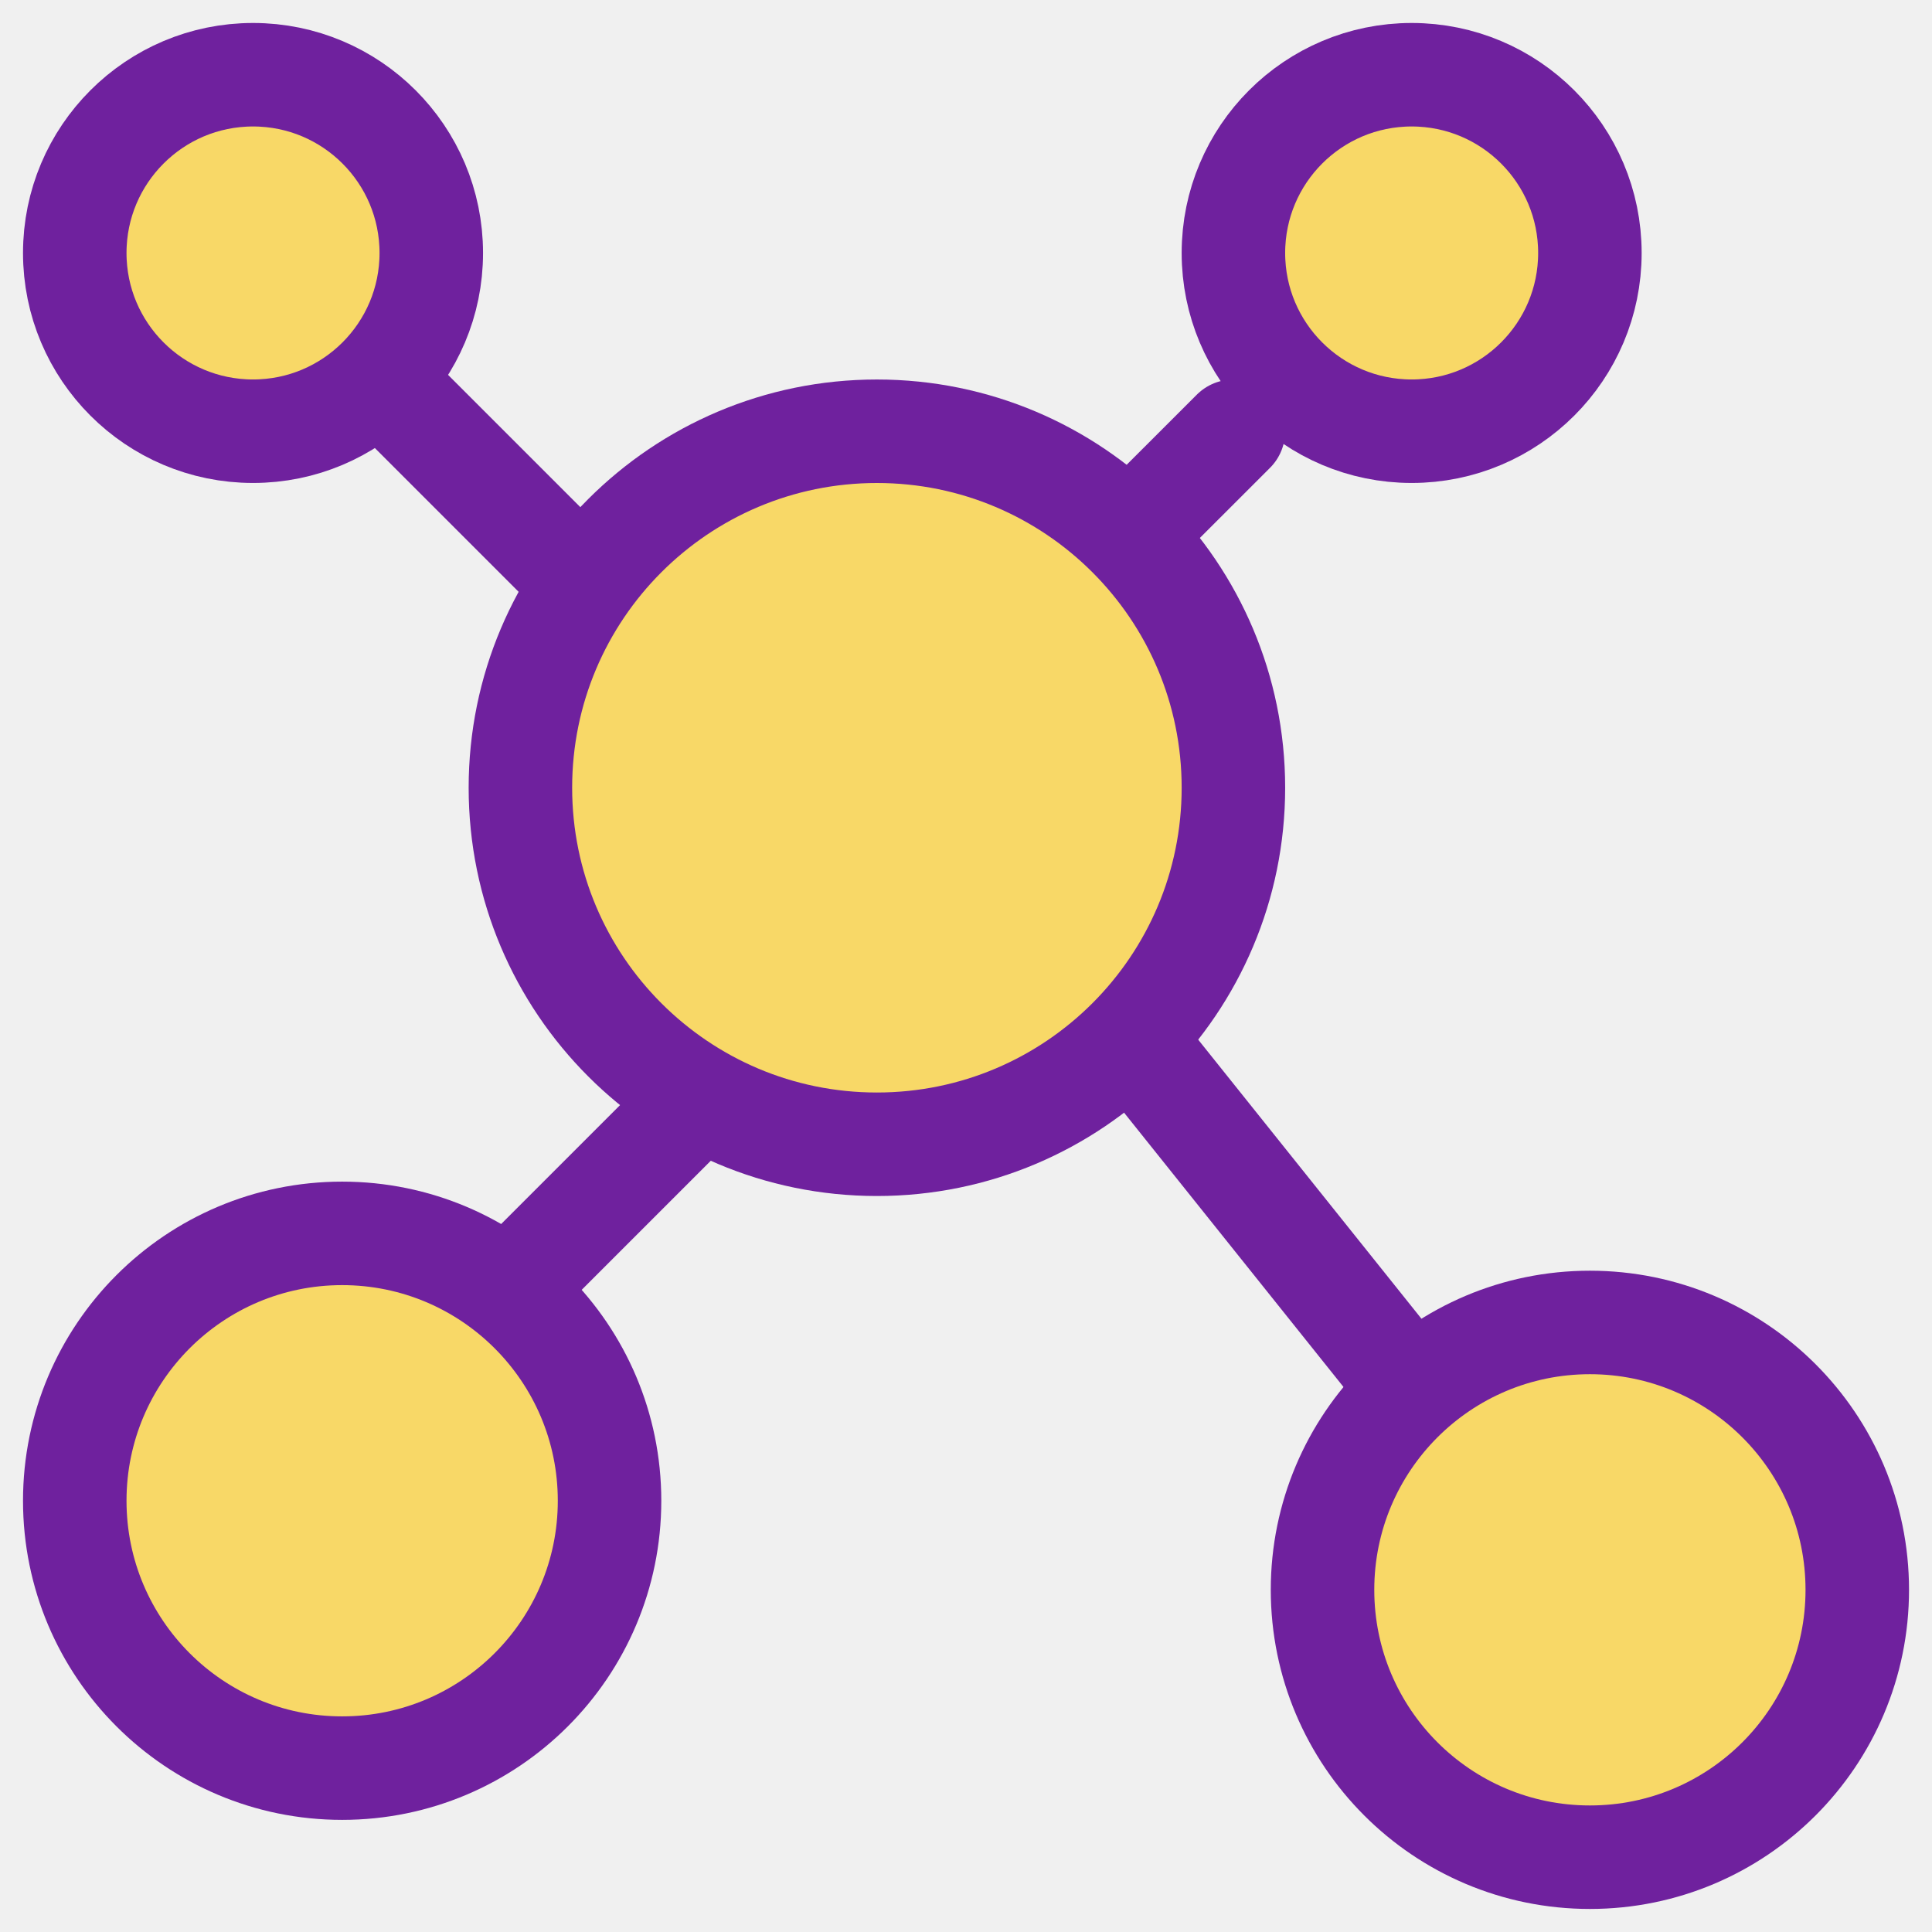
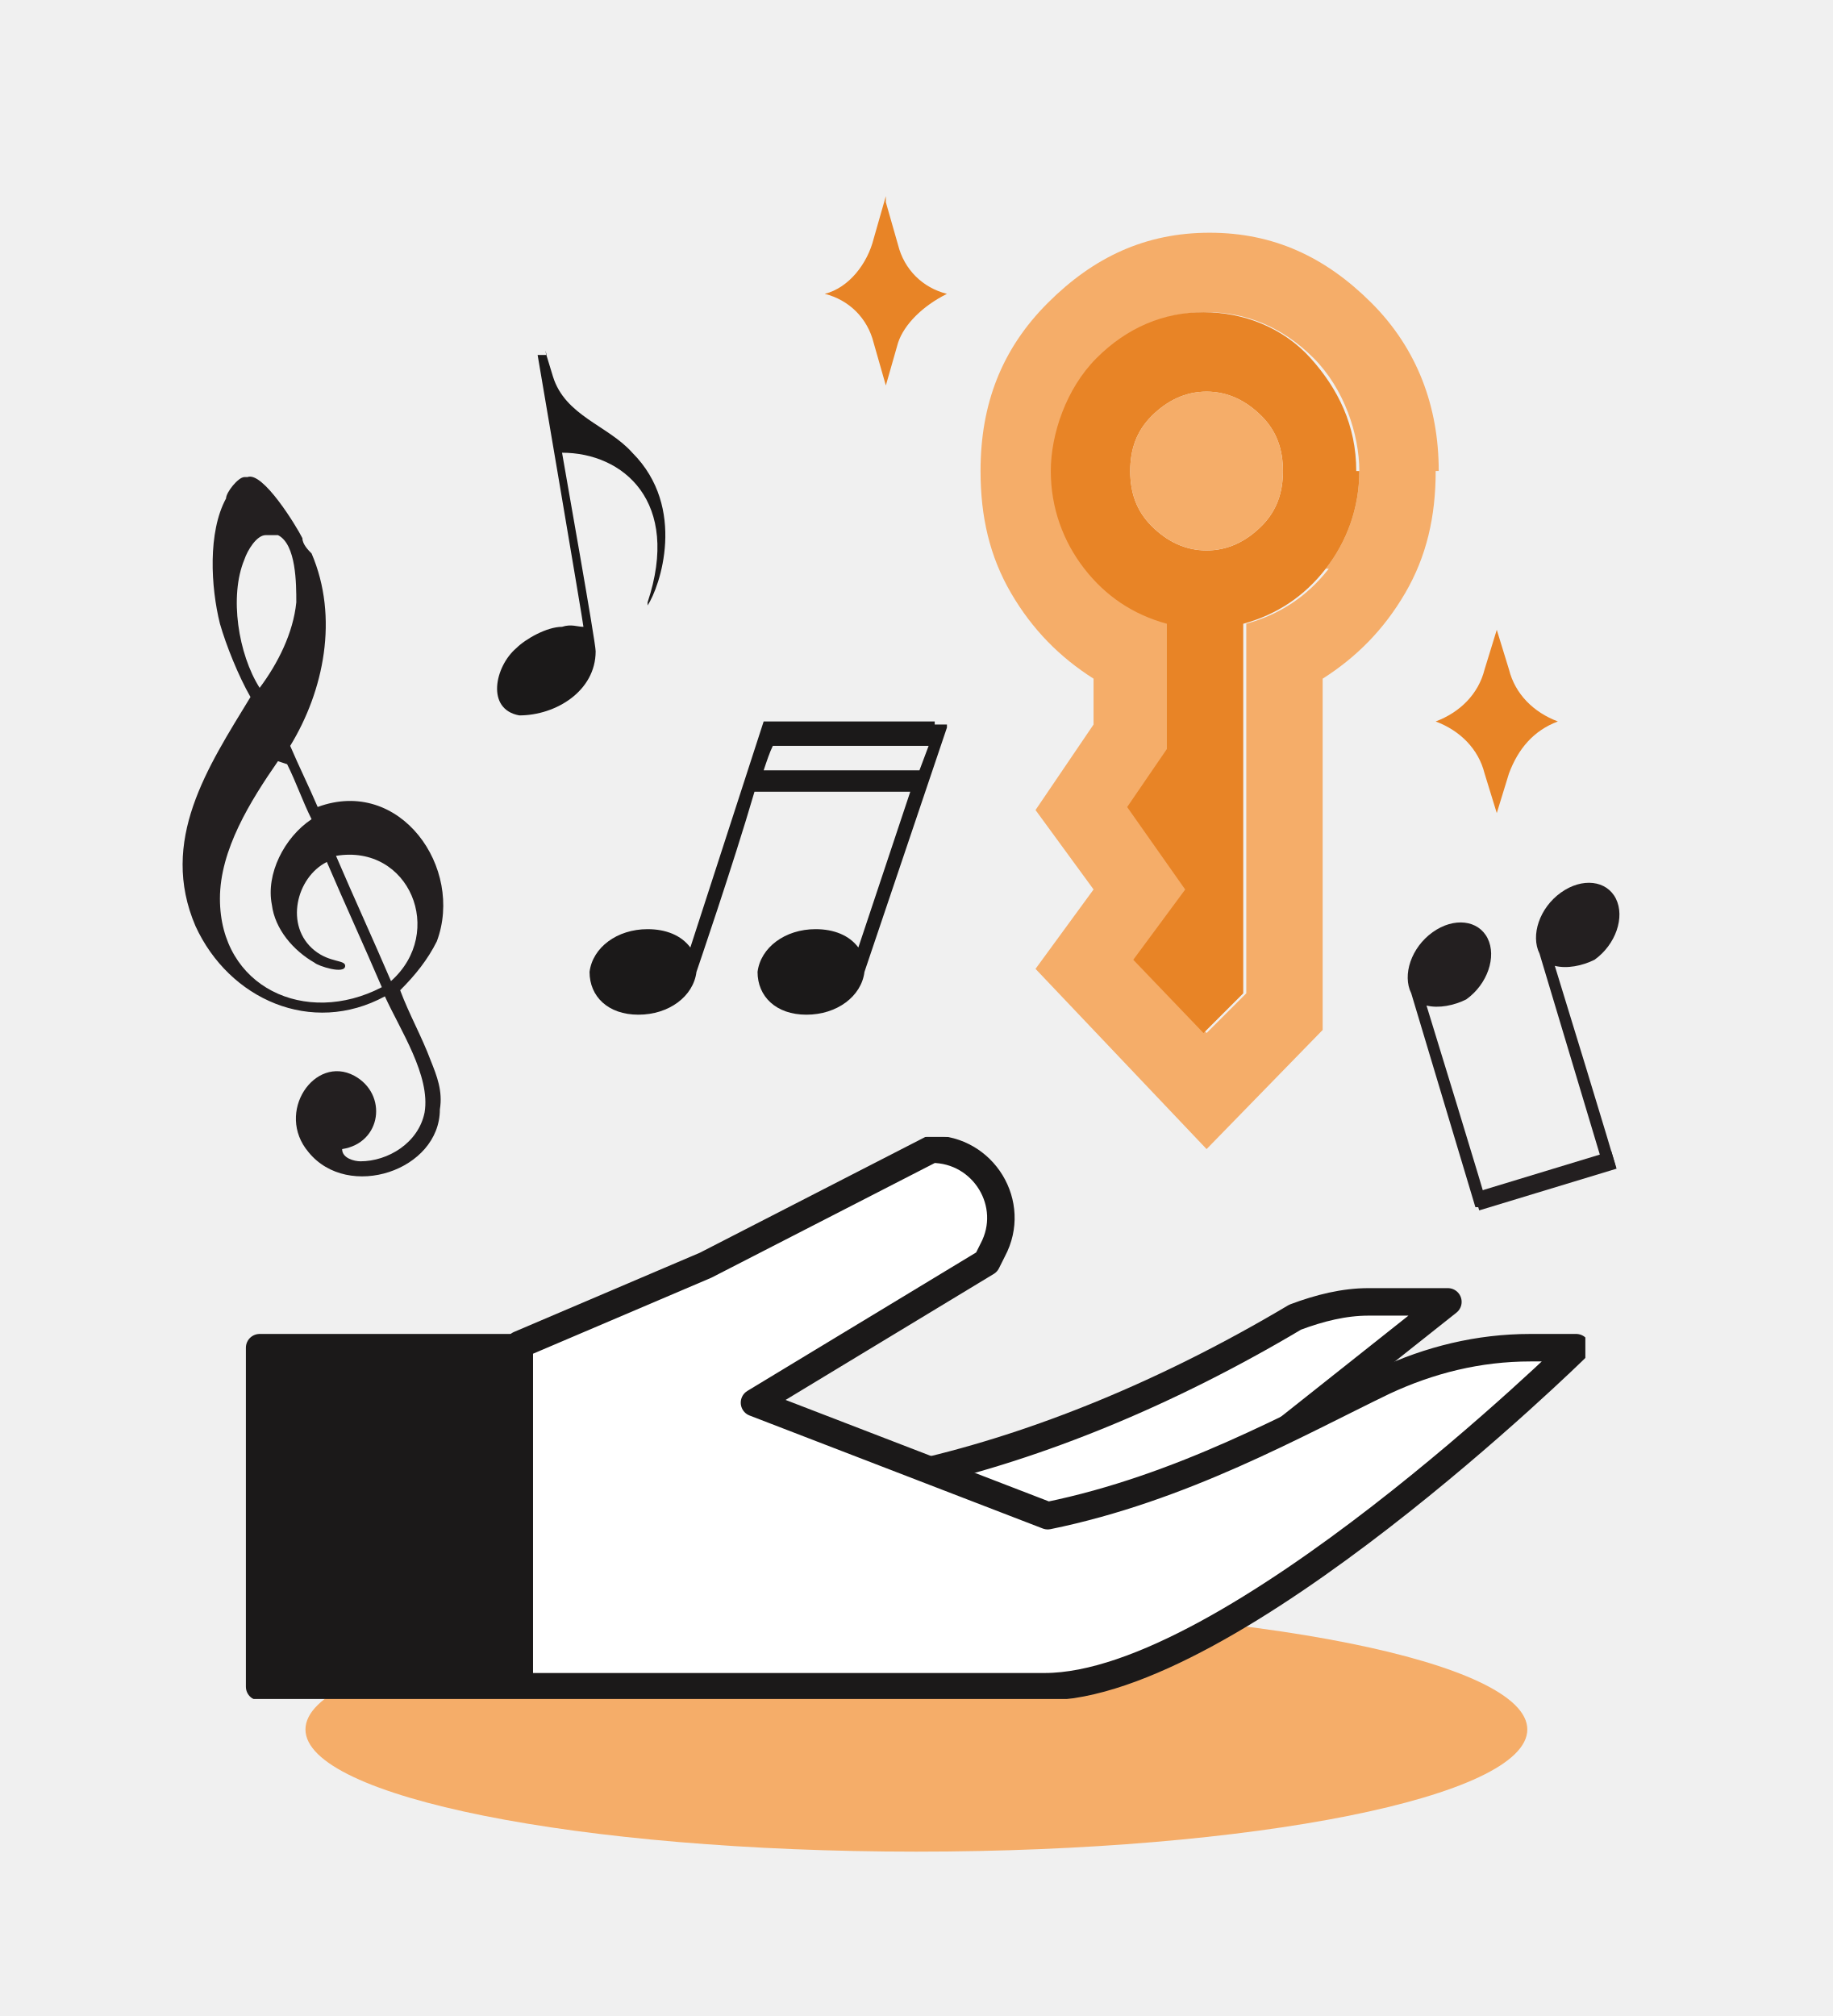
- <svg xmlns="http://www.w3.org/2000/svg" width="56" height="56" viewBox="0 0 56 56" fill="none">
-   <path fill-rule="evenodd" clip-rule="evenodd" d="M7.334 12.499C10.188 12.499 12.501 10.186 12.501 7.333C12.501 4.479 10.188 2.166 7.334 2.166C4.481 2.166 2.167 4.479 2.167 7.333C2.167 10.186 4.481 12.499 7.334 12.499Z" fill="#F8D867" stroke="#6F219E" stroke-width="3" stroke-linecap="round" stroke-linejoin="round" />
-   <path fill-rule="evenodd" clip-rule="evenodd" d="M9.917 51.25C14.198 51.25 17.668 47.78 17.668 43.5C17.668 39.22 14.198 35.75 9.917 35.75C5.637 35.75 2.167 39.22 2.167 43.5C2.167 47.78 5.637 51.25 9.917 51.25Z" fill="#F8D867" stroke="#6F219E" stroke-width="3" stroke-linecap="round" stroke-linejoin="round" />
-   <path fill-rule="evenodd" clip-rule="evenodd" d="M46.084 53.832C50.364 53.832 53.834 50.362 53.834 46.082C53.834 41.802 50.364 38.332 46.084 38.332C41.804 38.332 38.334 41.802 38.334 46.082C38.334 50.362 41.804 53.832 46.084 53.832Z" fill="#F8D867" stroke="#6F219E" stroke-width="3" stroke-linecap="round" stroke-linejoin="round" />
-   <path fill-rule="evenodd" clip-rule="evenodd" d="M25.417 33.167C31.124 33.167 35.751 28.54 35.751 22.833C35.751 17.126 31.124 12.5 25.417 12.5C19.71 12.5 15.084 17.126 15.084 22.833C15.084 28.54 19.71 33.167 25.417 33.167Z" fill="#F8D867" stroke="#6F219E" stroke-width="3" stroke-linecap="round" stroke-linejoin="round" />
-   <path fill-rule="evenodd" clip-rule="evenodd" d="M40.918 12.499C43.771 12.499 46.084 10.186 46.084 7.333C46.084 4.479 43.771 2.166 40.918 2.166C38.064 2.166 35.751 4.479 35.751 7.333C35.751 10.186 38.064 12.499 40.918 12.499Z" fill="#F8D867" stroke="#6F219E" stroke-width="3" stroke-linecap="round" stroke-linejoin="round" />
-   <path d="M11.209 11.209L16.376 16.376" stroke="#6F219E" stroke-width="3" stroke-linecap="round" stroke-linejoin="round" />
-   <path d="M35.751 12.5L33.167 15.083" stroke="#6F219E" stroke-width="3" stroke-linecap="round" stroke-linejoin="round" />
-   <path d="M40.917 40.27L33.167 30.582" stroke="#6F219E" stroke-width="3" stroke-linecap="round" stroke-linejoin="round" />
-   <path d="M15.084 37.042L20.251 31.875" stroke="#6F219E" stroke-width="3" stroke-linecap="round" stroke-linejoin="round" />
+ <svg xmlns="http://www.w3.org/2000/svg" width="60" height="66" viewBox="0 0 60 66" fill="none">
+   <g clip-path="url(#clip0_11114_132276)">
+     <mask id="mask0_11114_132276" style="mask-type:luminance" maskUnits="userSpaceOnUse" x="0" y="0" width="60" height="66">
+       <path d="M60 0.619H0V65.619H60V0.619Z" fill="white" />
+     </mask>
+     <g mask="url(#mask0_11114_132276)">
+       <path d="M29 6.62L29.4 8.02C29.6 8.82 30.2 9.42 31 9.62C30.2 10.02 29.6 10.62 29.4 11.22L29 12.62L28.6 11.22C28.4 10.42 27.8 9.82 27 9.62C27.8 9.42 28.4 8.62 28.6 7.82L29 6.42V6.62Z" fill="#E88426" />
+       <path d="M49 20.619L49.4 21.919C49.6 22.719 50.2 23.319 51 23.619C50.2 23.919 49.7 24.519 49.4 25.319L49 26.619L48.6 25.319C48.4 24.519 47.8 23.919 47 23.619C47.8 23.319 48.4 22.719 48.6 21.919L49 20.619Z" fill="#E88426" />
+       <path d="M30 60.619C41.046 60.619 50 58.828 50 56.619C50 54.41 41.046 52.619 30 52.619C18.954 52.619 10 54.41 10 56.619C10 58.828 18.954 60.619 30 60.619Z" fill="#F5AD69" />
+       <path d="M17.9 11.621H17.6C17.6 11.621 19.1 20.421 19.1 20.521C18.9 20.521 18.7 20.421 18.4 20.521C17.9 20.521 17.2 20.921 16.9 21.221C16.2 21.821 15.9 23.221 17 23.421C18.2 23.421 19.5 22.621 19.5 21.321C19.5 21.021 18.5 15.421 18.4 14.821C20.4 14.821 22.3 16.421 21.2 19.721V19.821C21.6 19.221 22.5 16.621 20.7 14.821C19.9 13.921 18.5 13.621 18.1 12.321C17.7 11.021 17.9 11.621 17.9 11.621Z" fill="#1B1919" />
+       <path d="M31 23.719H30.6C30.6 23.619 30.6 23.619 30.6 23.619H25L22.6 31.019C22.3 30.619 21.8 30.419 21.2 30.419C20.2 30.419 19.4 31.019 19.3 31.819C19.3 32.619 19.9 33.219 20.9 33.219C21.9 33.219 22.7 32.619 22.8 31.819C22.8 31.819 24 28.319 24.7 25.919H29.8L28.1 31.019C27.8 30.619 27.3 30.419 26.7 30.419C25.7 30.419 24.9 31.019 24.8 31.819C24.8 32.619 25.4 33.219 26.4 33.219C27.4 33.219 28.2 32.619 28.3 31.819L31 23.819V23.719ZM25 25.219C25.1 24.919 25.2 24.619 25.3 24.419H30.4L30.1 25.219H25Z" fill="#1B1919" />
+       <path d="M50.4 31.221L52.5 38.221H52.9C52.9 38.12 50.9 31.62 50.9 31.62C51.3 31.721 51.8 31.62 52.2 31.421C52.9 30.921 53.2 30.02 52.9 29.421C52.6 28.82 51.8 28.721 51.1 29.221C50.4 29.721 50.1 30.62 50.4 31.221Z" fill="#231F20" />
+       <path d="M46.2 32.519L48.3 39.52H48.7C48.7 39.419 46.7 32.919 46.7 32.919C47.1 33.019 47.6 32.919 48 32.719C48.7 32.219 49 31.319 48.7 30.719C48.4 30.119 47.6 30.019 46.9 30.519C46.2 31.019 45.9 31.919 46.2 32.519Z" fill="#231F20" />
+       <path d="M48.425 39.626L52.922 38.26L52.748 37.685L48.251 39.052L48.425 39.626Z" fill="#231F20" />
+       <path d="M47 15.419C47 16.919 46.7 18.219 46 19.419C45.3 20.619 44.4 21.519 43.3 22.219V33.719L39.5 37.619L33.9 31.719L35.8 29.119L33.9 26.519L35.8 23.719V22.219C34.7 21.519 33.8 20.619 33.1 19.419C32.4 18.219 32.1 16.919 32.1 15.419C32.1 13.219 32.8 11.419 34.3 9.919C35.8 8.419 37.5 7.619 39.6 7.619C41.7 7.619 43.4 8.419 44.9 9.919C46.4 11.419 47.1 13.319 47.1 15.419H47ZM43.4 18.619C44.1 17.719 44.5 16.619 44.5 15.419C44.5 14.219 44 12.719 43 11.719C42 10.719 40.8 10.219 39.5 10.219C38.2 10.219 36.9 10.719 36 11.719C35.1 12.719 34.5 13.919 34.5 15.419C34.5 16.919 34.9 17.719 35.6 18.619C36.3 19.519 37.2 20.119 38.3 20.419V24.519L37 26.419L38.9 29.119L37.2 31.419L39.5 33.819L40.8 32.519V20.419C41.9 20.119 42.8 19.519 43.5 18.619H43.4Z" fill="#F5AD69" />
+       <path d="M44.5 15.421C44.5 16.621 44.1 17.721 43.4 18.621C42.7 19.521 41.8 20.121 40.7 20.421V32.521L39.4 33.821L37.1 31.421L38.8 29.121L36.9 26.421L38.2 24.521V20.421C37.1 20.121 36.2 19.521 35.5 18.621C34.8 17.721 34.4 16.621 34.4 15.421C34.4 14.221 34.9 12.721 35.9 11.721C36.9 10.721 38.1 10.221 39.4 10.221C40.7 10.221 42 10.721 42.9 11.721C43.8 12.721 44.4 13.921 44.4 15.421H44.5ZM42 15.421C42 14.721 41.8 14.121 41.3 13.621C40.8 13.121 40.2 12.821 39.5 12.821C38.8 12.821 38.2 13.121 37.7 13.621C37.2 14.121 37 14.721 37 15.421C37 16.121 37.2 16.721 37.7 17.221C38.2 17.721 38.8 18.021 39.5 18.021C40.2 18.021 40.8 17.721 41.3 17.221C41.8 16.721 42 16.121 42 15.421Z" fill="#E88426" />
+       <path d="M41.3 13.62C41.8 14.12 42 14.72 42 15.42C42 16.12 41.8 16.72 41.3 17.22C40.8 17.72 40.2 18.02 39.5 18.02C38.8 18.02 38.2 17.72 37.7 17.22C37.2 16.72 37 16.12 37 15.42C37 14.72 37.2 14.12 37.7 13.62C38.2 13.12 38.8 12.82 39.5 12.82C40.2 12.82 40.8 13.12 41.3 13.62Z" fill="#F5AD69" />
+       <path d="M8.1 15.619C8.6 15.419 9.7 17.219 9.9 17.619C9.9 17.819 10.1 18.019 10.2 18.119C11.1 20.219 10.6 22.619 9.5 24.419C9.8 25.119 10.1 25.719 10.4 26.419C13.1 25.419 15.2 28.419 14.3 30.819C14 31.419 13.6 31.919 13.1 32.419C13.4 33.219 13.8 33.919 14.1 34.719C14.3 35.219 14.5 35.719 14.4 36.319C14.4 38.319 11.4 39.319 10.1 37.719C9 36.419 10.3 34.519 11.6 35.219C12.7 35.819 12.5 37.419 11.2 37.619C11.2 37.919 11.6 38.019 11.8 38.019C12.7 38.019 13.7 37.419 13.9 36.419C14.1 35.219 13.1 33.719 12.6 32.619C10.2 33.919 7.5 32.719 6.4 30.319C5.2 27.519 6.8 25.119 8.2 22.819C7.8 22.119 7.4 21.119 7.2 20.419C6.9 19.219 6.8 17.419 7.4 16.319C7.4 16.119 7.8 15.619 8 15.619H8.1ZM8.7 17.519C8.4 17.519 8.1 18.019 8 18.319C7.5 19.519 7.8 21.419 8.5 22.519C9.1 21.719 9.6 20.719 9.7 19.719C9.7 19.119 9.7 17.819 9.1 17.519C9 17.519 8.8 17.519 8.7 17.519ZM9.1 24.919C8.2 26.219 7.2 27.819 7.2 29.419C7.2 32.319 10 33.619 12.5 32.319C11.9 30.919 11.3 29.619 10.7 28.219C9.7 28.719 9.3 30.319 10.3 31.119C10.8 31.519 11.3 31.419 11.3 31.619C11.3 31.919 10.4 31.619 10.3 31.519C9.6 31.119 9 30.419 8.9 29.619C8.7 28.619 9.3 27.419 10.2 26.819C9.9 26.219 9.7 25.619 9.4 25.019L9.1 24.919ZM11 28.019C11.6 29.419 12.2 30.719 12.8 32.119C14.6 30.519 13.4 27.619 11 28.019Z" fill="#231F20" />
+       <mask id="mask1_11114_132276" style="mask-type:luminance" maskUnits="userSpaceOnUse" x="8" y="37" width="44" height="19">
+         <path d="M51.9 37.221H8V55.621H51.9V37.221Z" fill="white" />
+       </mask>
+       <g mask="url(#mask1_11114_132276)">
+         <path d="M30.1 48.221C34 47.321 38.2 45.621 42.4 43.121C43.2 42.821 44 42.621 44.8 42.621H47.4L35.8 51.821L30 48.121L30.1 48.221Z" fill="white" stroke="#1B1919" stroke-width="0.9" stroke-linecap="round" stroke-linejoin="round" />
+         <path d="M17.1 44.121H8.5V55.221H17.1V44.121Z" fill="#1B1919" stroke="#1B1919" stroke-width="0.9" stroke-linecap="round" stroke-linejoin="round" />
+         <path d="M16.8 55.221C16.8 55.221 28.1 55.221 34.2 55.221C40.3 55.221 51.6 44.121 51.6 44.121H50.1C48.4 44.121 46.8 44.521 45.3 45.221C42.4 46.621 38.7 48.721 34.3 49.621L24.7 45.921L32.3 41.321L32.5 40.921C33.3 39.421 32.2 37.621 30.5 37.621L23.1 41.421L17 44.021V55.121L16.8 55.221Z" fill="white" stroke="#1B1919" stroke-width="0.9" stroke-linecap="round" stroke-linejoin="round" />
+       </g>
+     </g>
+   </g>
+   <defs>
+     <clipPath id="clip0_11114_132276">
+       <rect width="60" height="65" fill="white" transform="translate(0 0.619141)" />
+     </clipPath>
+   </defs>
</svg>
